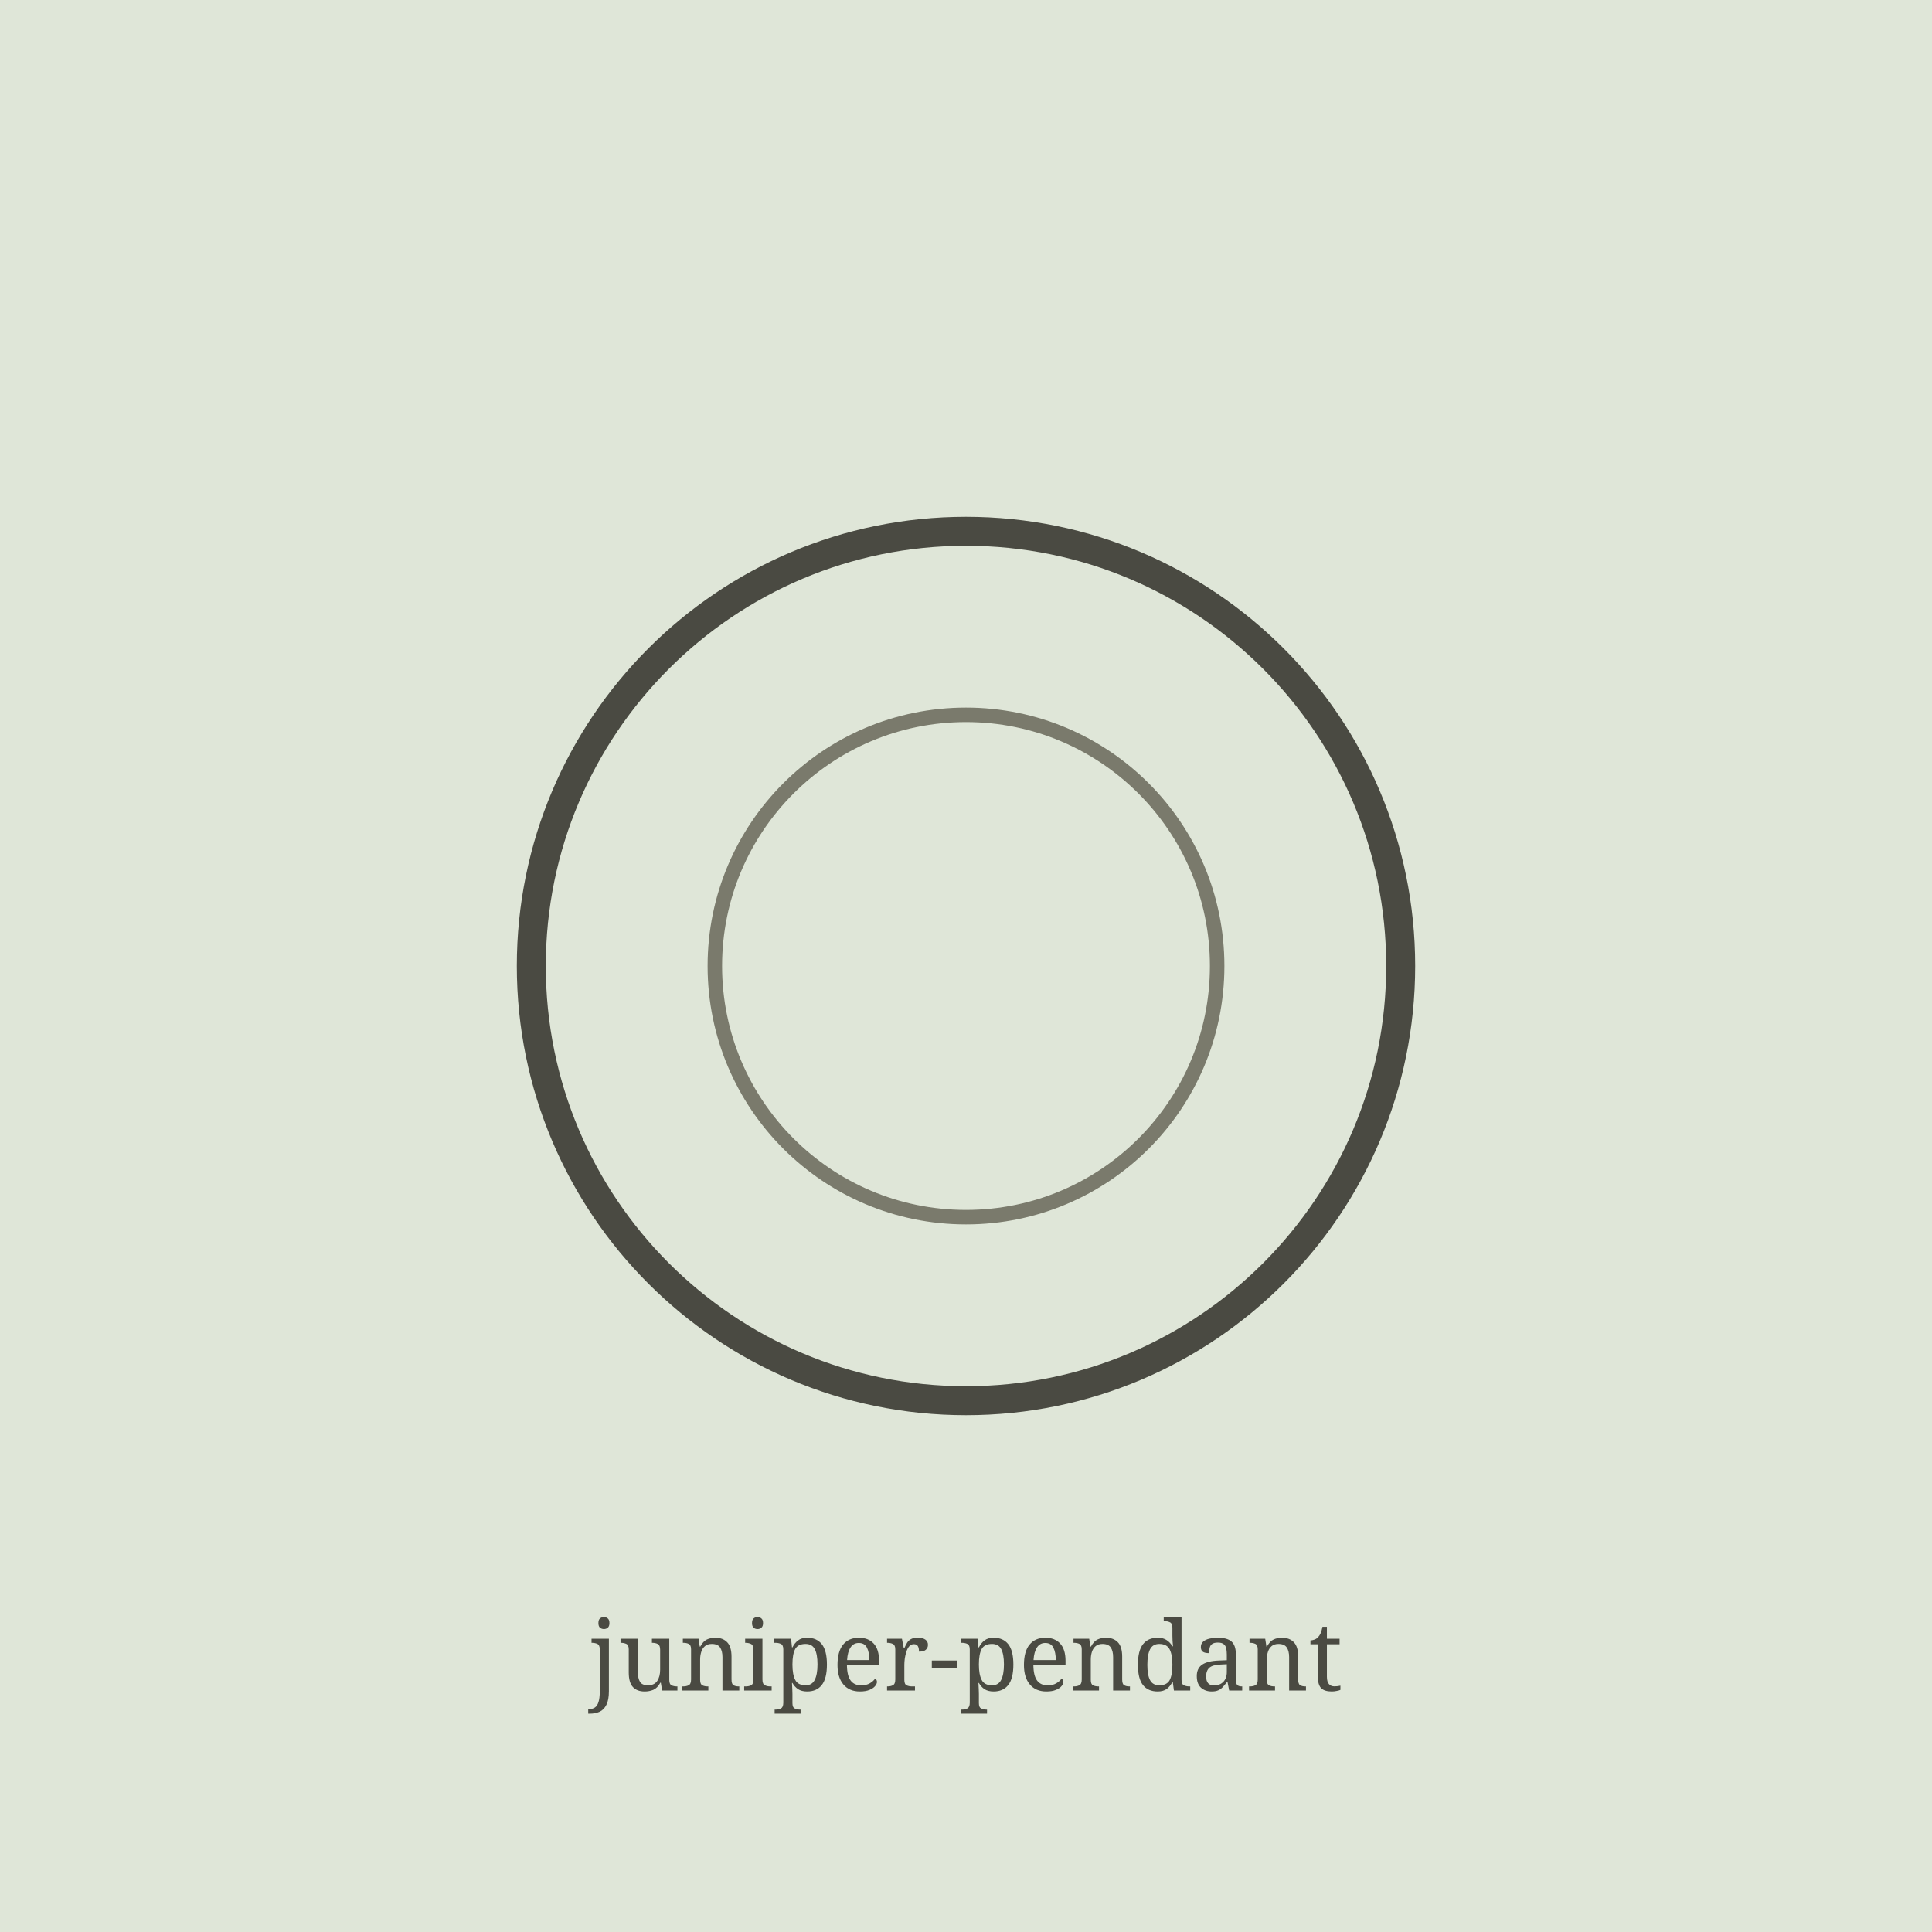
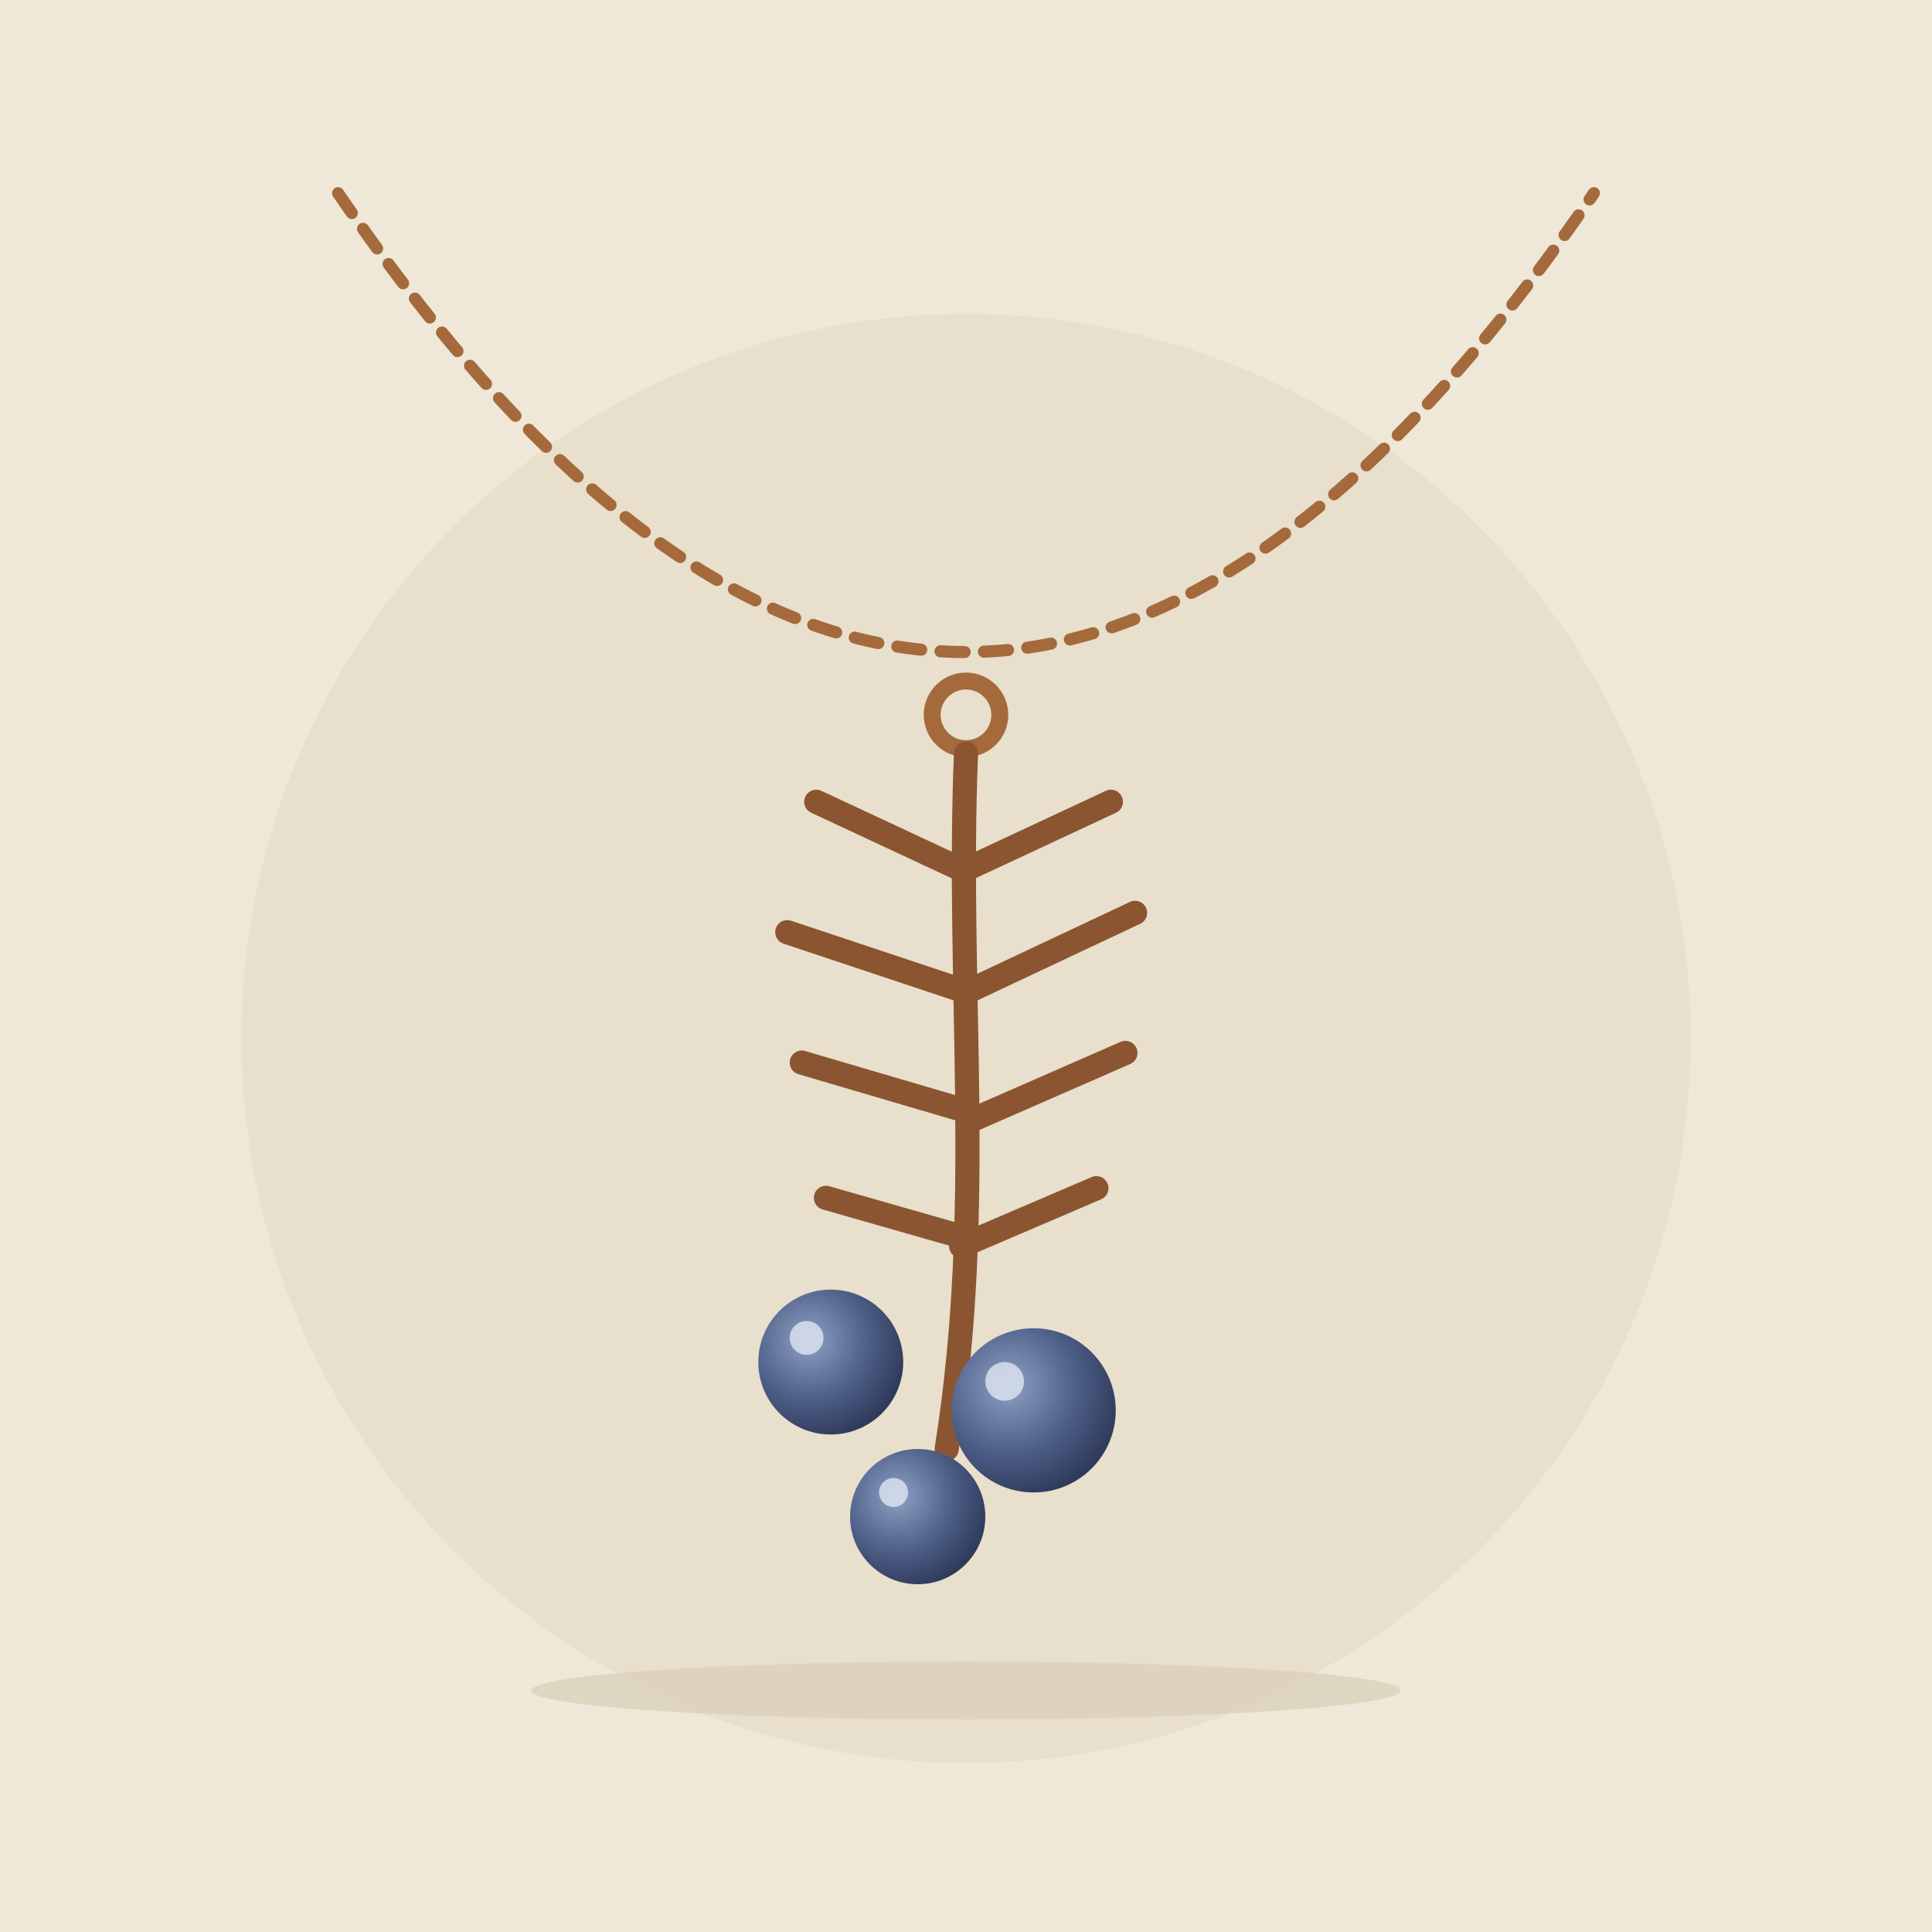
- <svg xmlns="http://www.w3.org/2000/svg" viewBox="0 0 400 400">
-   <rect width="400" height="400" fill="#dfe6d8" />
-   <circle cx="200" cy="200" r="90" fill="none" stroke="#4a4a42" stroke-width="6" />
-   <circle cx="200" cy="200" r="52" fill="none" stroke="#7a7a6c" stroke-width="3" />
-   <text x="200" y="350" text-anchor="middle" font-family="Georgia,serif" font-size="20" fill="#4a4a42">juniper-pendant</text>
+ <svg xmlns="http://www.w3.org/2000/svg" viewBox="0 0 400 400" role="img" aria-label="Juniper berry pendant">
+   <defs>
+     <radialGradient id="b" cx=".35" cy=".35" r=".7">
+       <stop offset="0" stop-color="#8fa0c4" />
+       <stop offset=".6" stop-color="#4c5d86" />
+       <stop offset="1" stop-color="#2f3a5a" />
+     </radialGradient>
+   </defs>
+   <rect width="400" height="400" fill="#efe7d8" />
+   <circle cx="200" cy="215" r="150" fill="#e8dfcd" />
+   <path d="M70 40 Q200 230 330 40" fill="none" stroke="#a46a3b" stroke-width="2.5" stroke-dasharray="5 4" stroke-linecap="round" />
+   <circle cx="200" cy="148" r="7" fill="none" stroke="#a46a3b" stroke-width="3.5" />
+   <g stroke="#8a5530" stroke-width="5" stroke-linecap="round" fill="none">
+     <path d="M200 156 C198 205 204 250 196 300" />
+     <path d="M199 180 l-30 -14 M200 180 l30 -14 M199 205 l-36 -12 M201 205 l34 -16 M200 230 l-34 -10 M201 232 l32 -14 M199 256 l-28 -8 M199 258 l28 -12" />
+   </g>
+   <g>
+     <circle cx="172" cy="282" r="15" fill="url(#b)" />
+     <circle cx="214" cy="292" r="17" fill="url(#b)" />
+     <circle cx="190" cy="314" r="14" fill="url(#b)" />
+     <circle cx="167" cy="277" r="3.5" fill="#dfe6f3" opacity=".8" />
+     <circle cx="208" cy="286" r="4" fill="#dfe6f3" opacity=".8" />
+     <circle cx="185" cy="309" r="3" fill="#dfe6f3" opacity=".8" />
+   </g>
+   <ellipse cx="200" cy="350" rx="90" ry="6" fill="#d9ceb9" opacity=".7" />
</svg>
